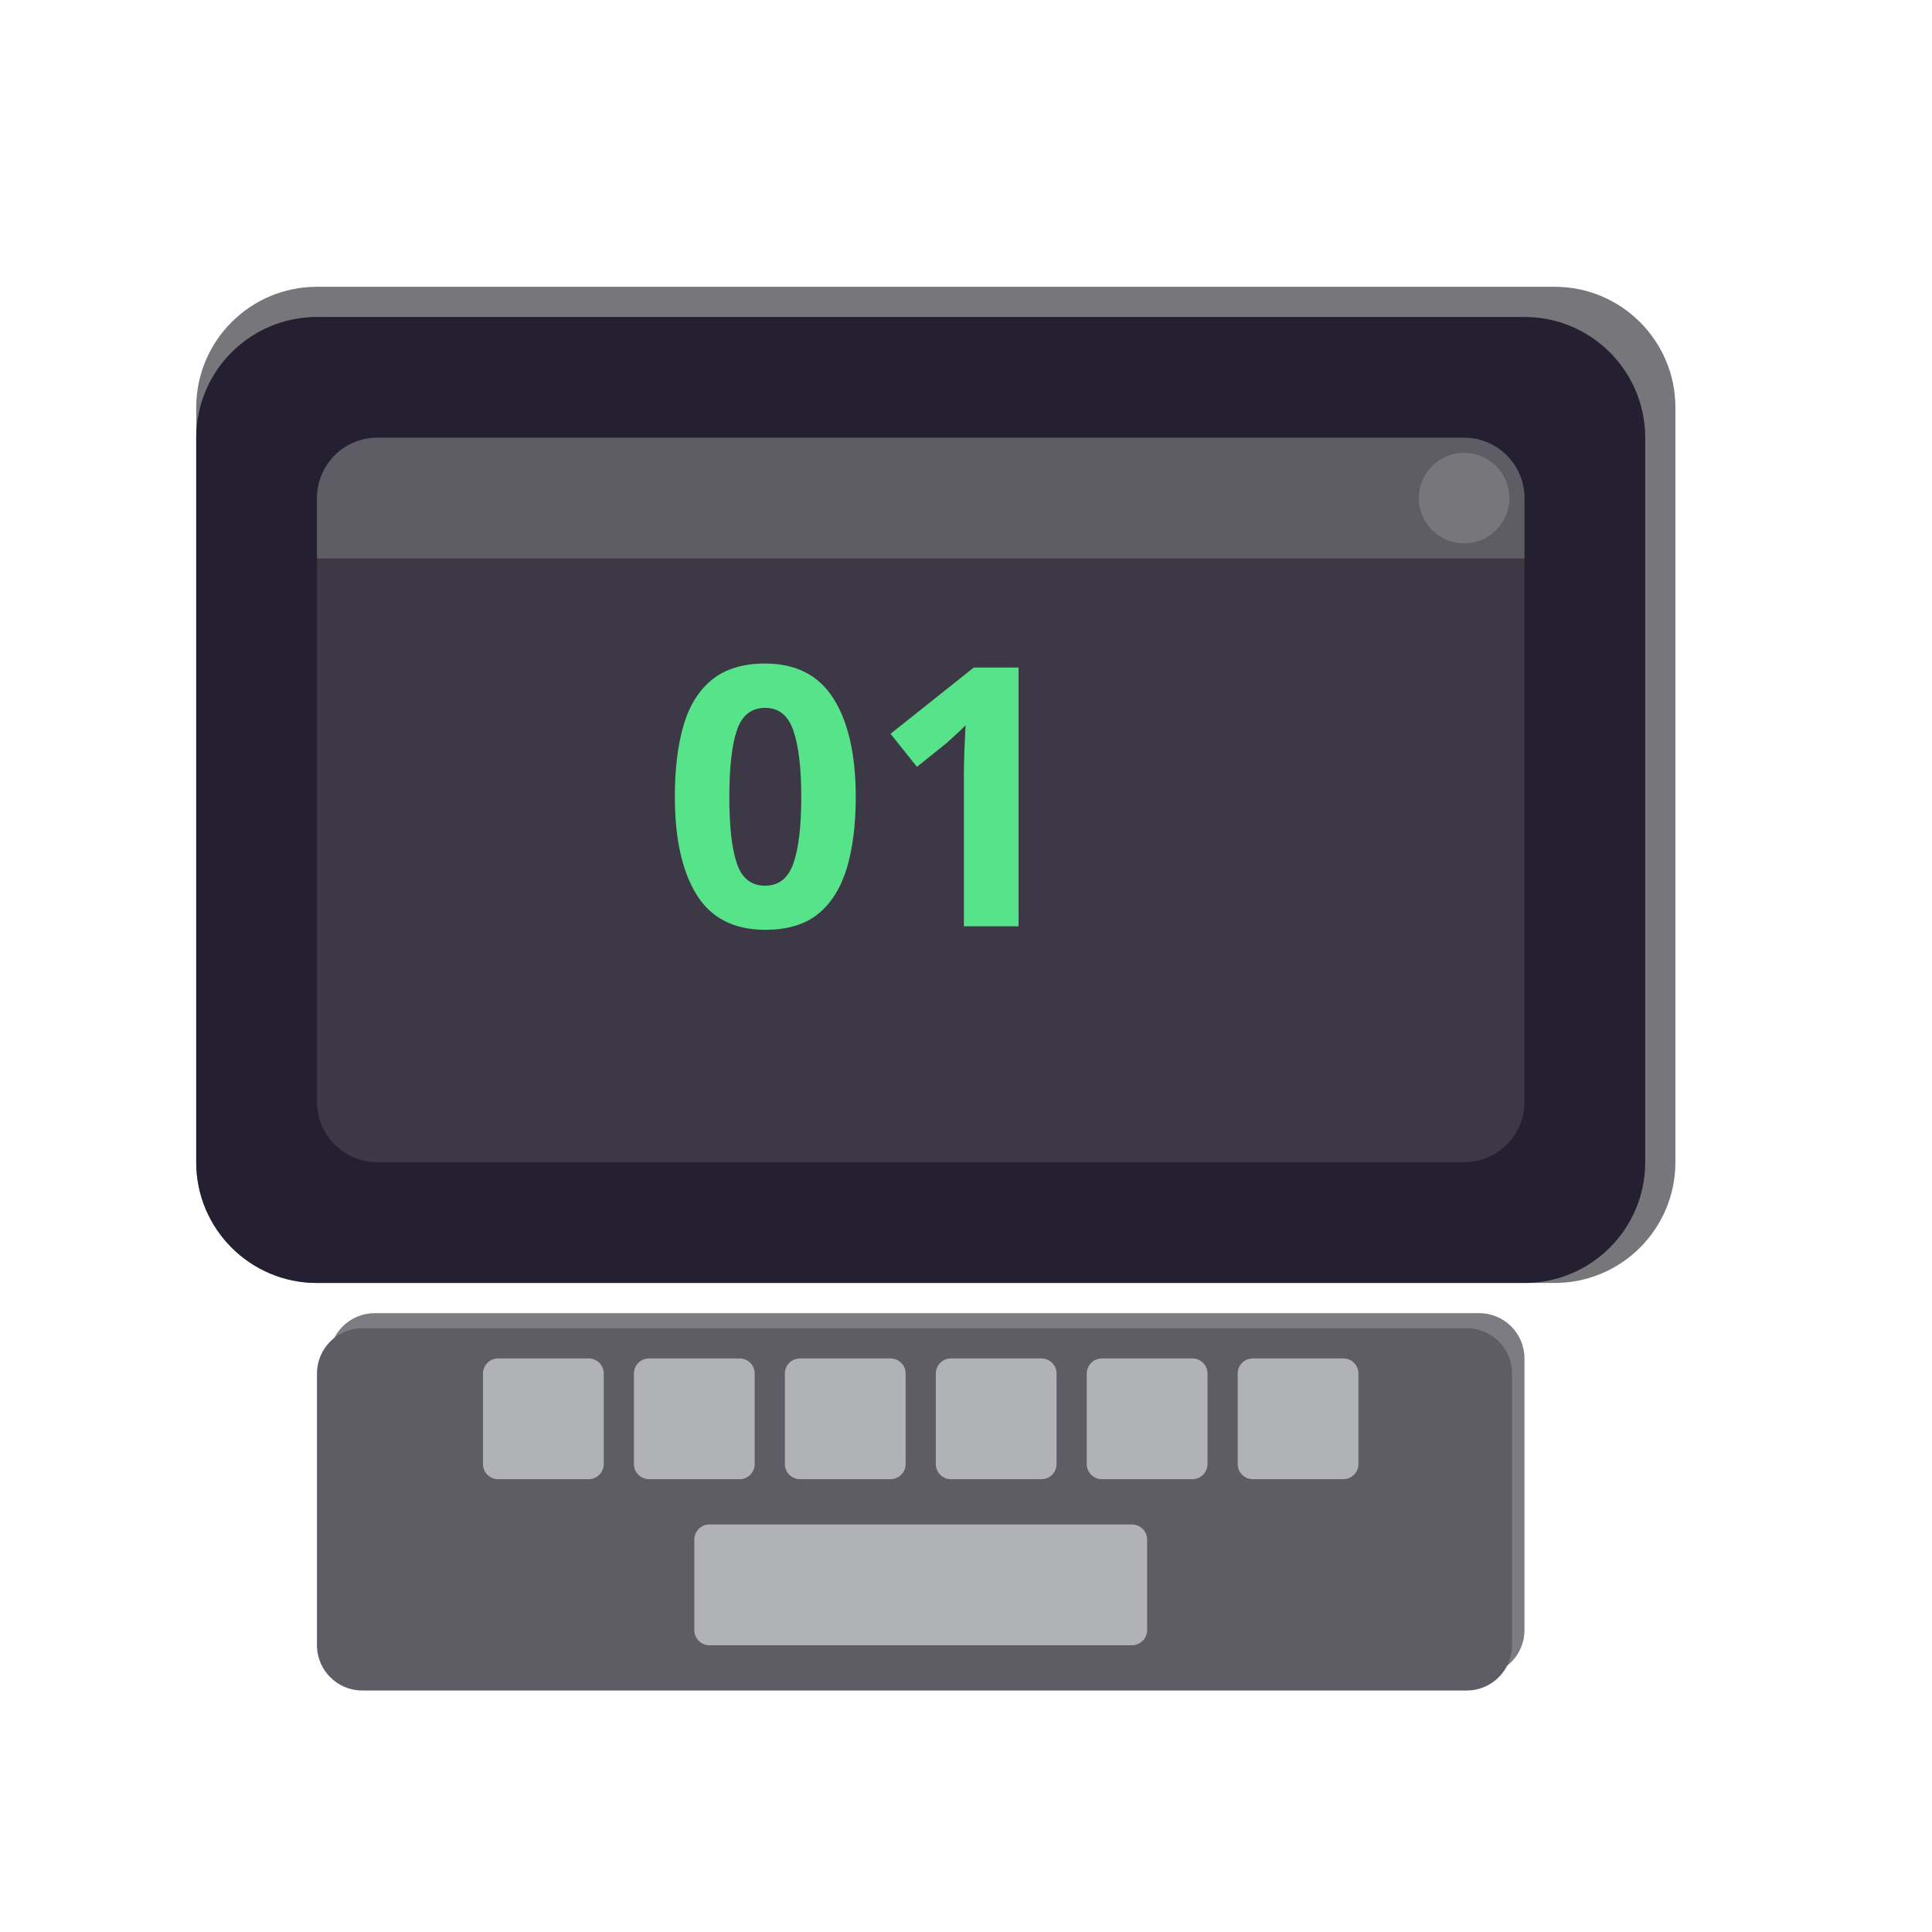
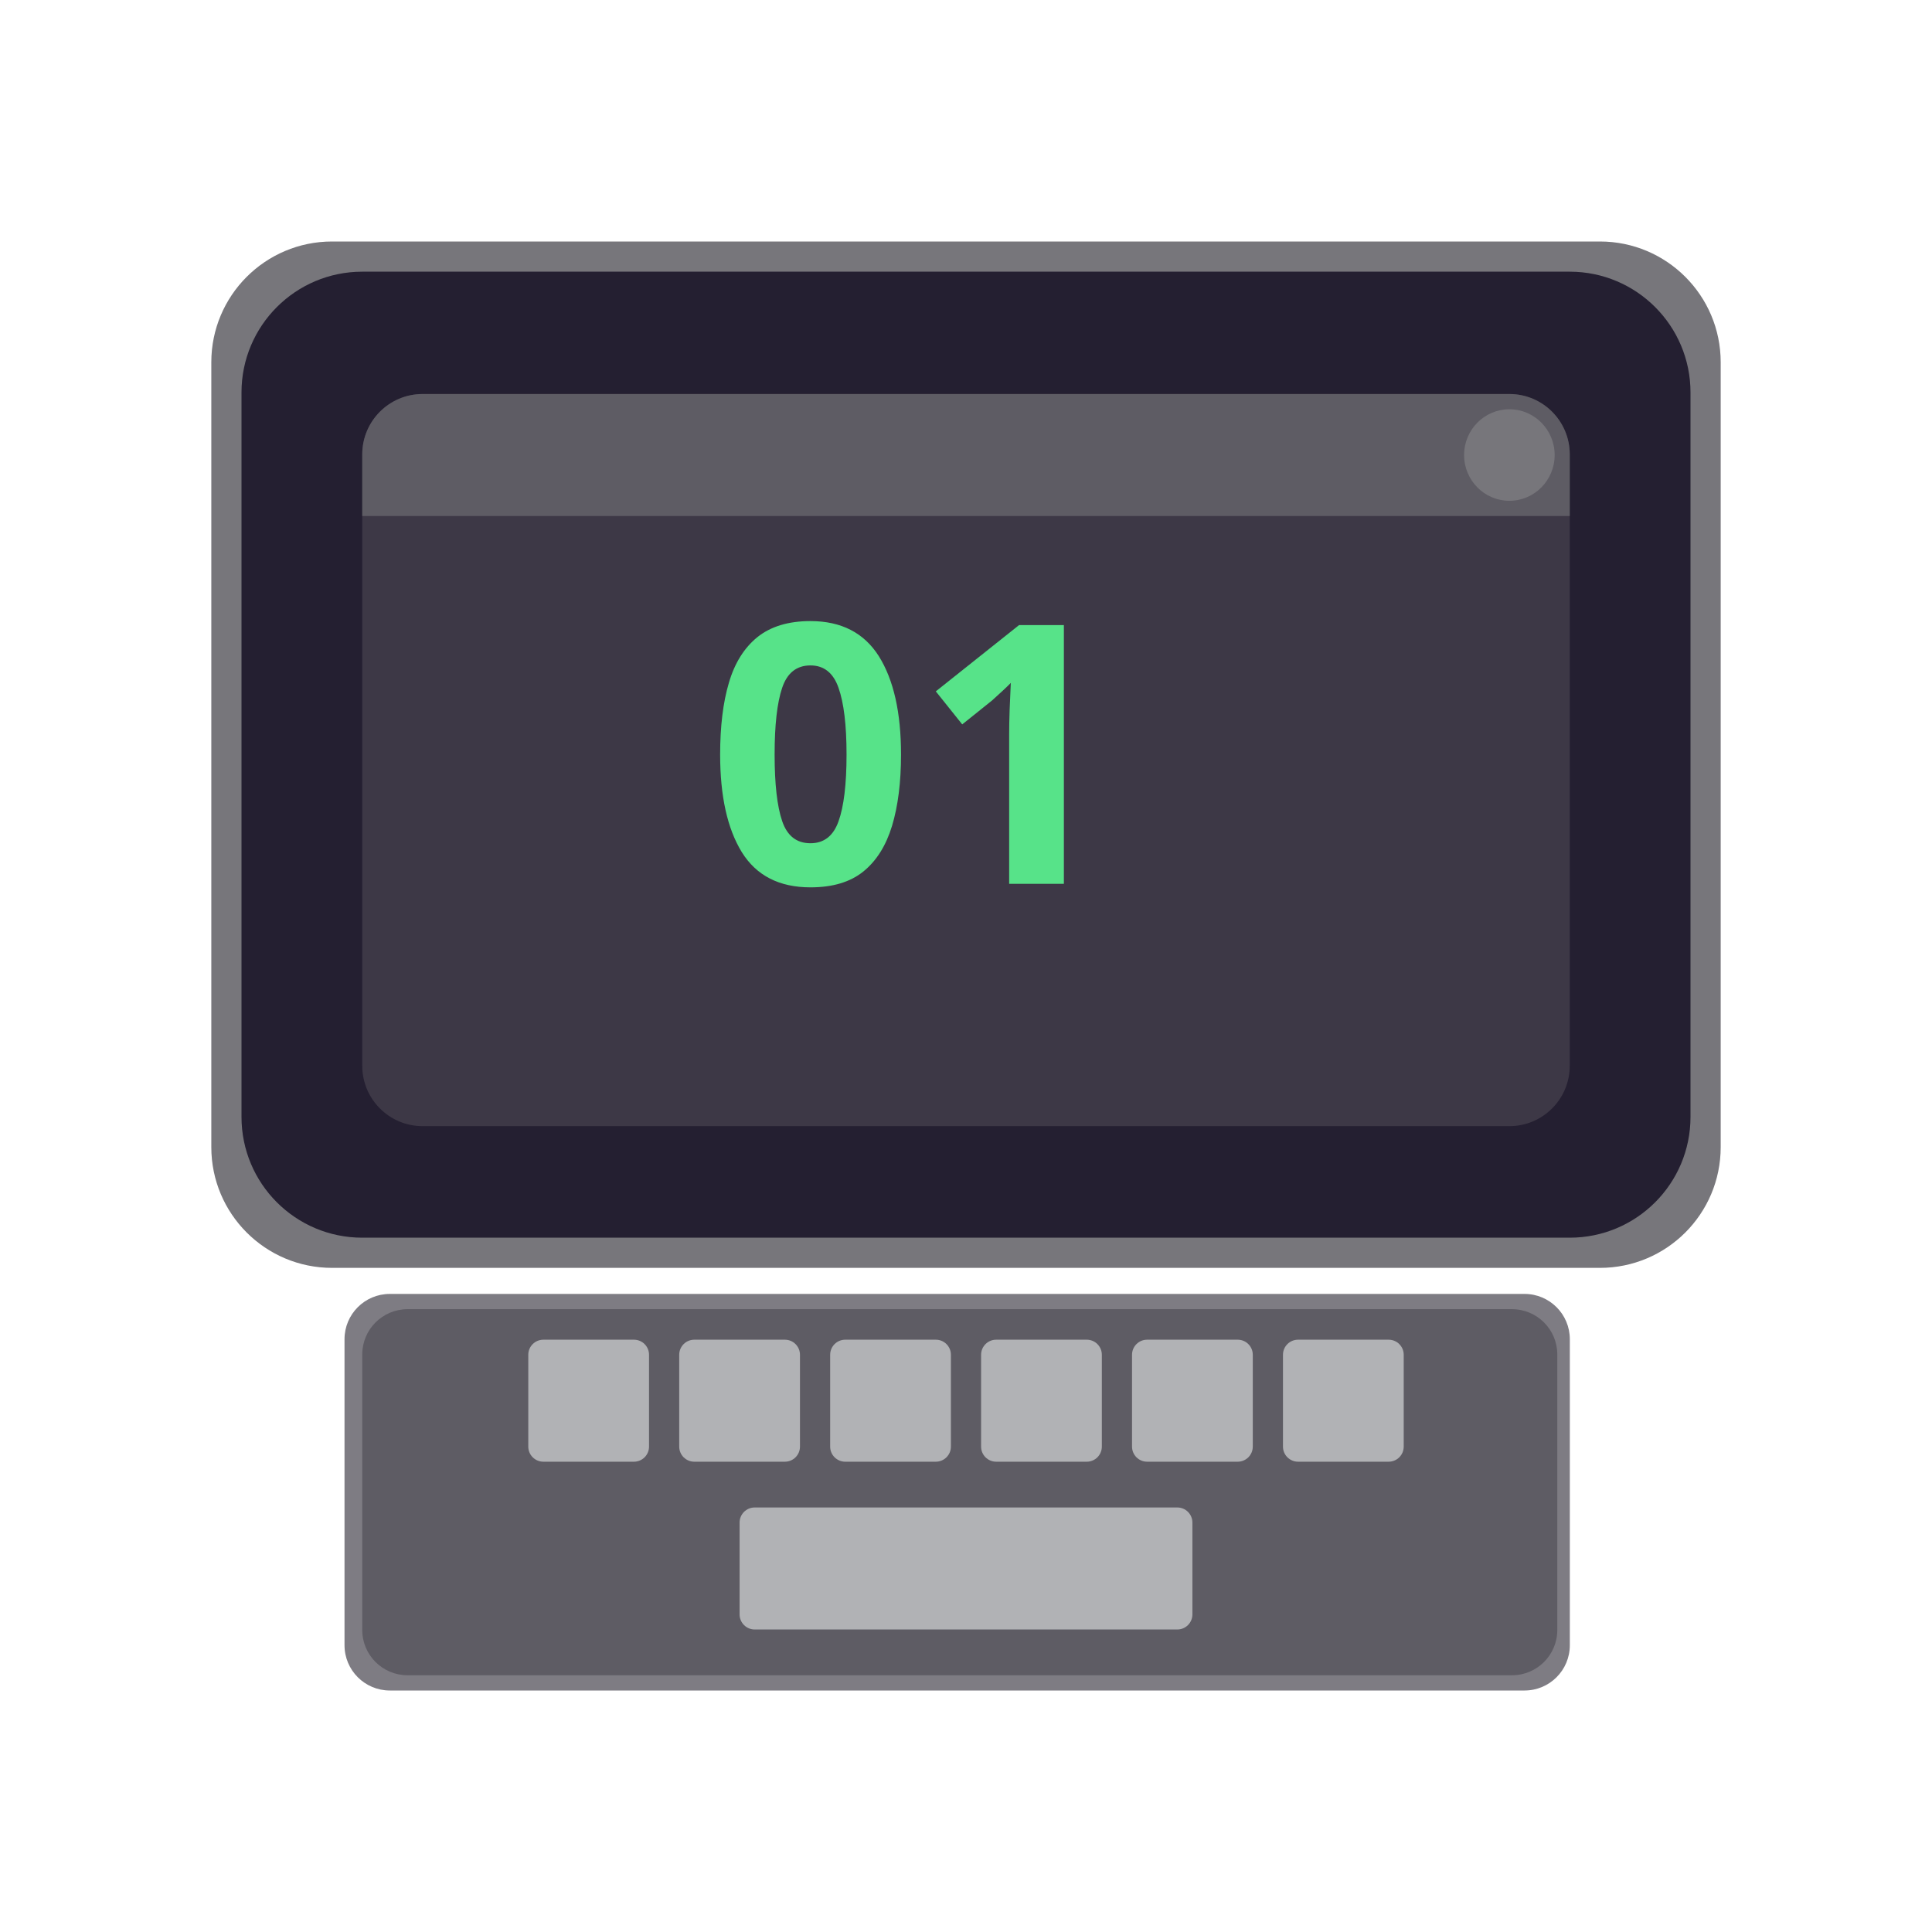
<svg xmlns="http://www.w3.org/2000/svg" width="128" height="128" id="screenshot-1fce3b06-9cae-80eb-8005-773eb6862d3d" fill="none" version="1.1">
  <style>/* latin-ext */
@font-face {
  font-family: 'Cantarell';
  font-style: normal;
  font-weight: 700;
  font-display: block;
  src: url(https://design.penpot.app/internal/gfonts/font/cantarell/v17/B50IF7ZDq37KMUvlO01xN4d-HY6fFY8.woff2) format('woff2');
  unicode-range: U+0100-02BA, U+02BD-02C5, U+02C7-02CC, U+02CE-02D7, U+02DD-02FF, U+0304, U+0308, U+0329, U+1D00-1DBF, U+1E00-1E9F, U+1EF2-1EFF, U+2020, U+20A0-20AB, U+20AD-20C0, U+2113, U+2C60-2C7F, U+A720-A7FF;
}
/* latin */
@font-face {
  font-family: 'Cantarell';
  font-style: normal;
  font-weight: 700;
  font-display: block;
  src: url(https://design.penpot.app/internal/gfonts/font/cantarell/v17/B50IF7ZDq37KMUvlO01xN4d-E46f.woff2) format('woff2');
  unicode-range: U+0000-00FF, U+0131, U+0152-0153, U+02BB-02BC, U+02C6, U+02DA, U+02DC, U+0304, U+0308, U+0329, U+2000-206F, U+20AC, U+2122, U+2191, U+2193, U+2212, U+2215, U+FEFF, U+FFFD;
}</style>
  <g id="shape-1fce3b06-9cae-80eb-8005-773eb6862d3d">
    <defs>
      <clipPath id="frame-clip-1fce3b06-9cae-80eb-8005-773eb6862d3d-render-1" class="frame-clip frame-clip-def">
        <rect rx="0" ry="0" width="128" height="128" transform="matrix(1, 0, 0, 1, 0, 0)" />
      </clipPath>
    </defs>
    <g clip-path="url(#frame-clip-1fce3b06-9cae-80eb-8005-773eb6862d3d-render-1)">
      <g class="fills" id="fills-1fce3b06-9cae-80eb-8005-773eb6862d3d">
        <rect rx="0" ry="0" width="128" height="128" transform="matrix(1, 0, 0, 1, 0, 0)" class="frame-background" />
      </g>
      <g class="frame-children">
-         <g id="shape-1fce3b06-9cae-80eb-8005-774324446c7c">
-           <g id="shape-1fce3b06-9cae-80eb-8005-77432df79428">
-             <rect rx="8" ry="8" x="13" y="19" transform="matrix(1, 0, 0, 1, 0, 0)" width="98" height="66" style="fill: rgb(119, 118, 123); fill-opacity: 1;" class="fills" id="fills-1fce3b06-9cae-80eb-8005-77432df79428" />
+         <g id="shape-1fce3b06-9cae-80eb-8005-77ca1f2a460b">
+           <g id="shape-1fce3b06-9cae-80eb-8005-774324446c7c">
+             <g id="shape-1fce3b06-9cae-80eb-8005-77432df79428">
+               <rect rx="8" ry="8" x="14" y="16" transform="matrix(1, 0, 0, 1, 0, 0)" width="100" height="68" style="fill: rgb(119, 118, 123); fill-opacity: 1;" class="fills" id="fills-1fce3b06-9cae-80eb-8005-77432df79428" />
+             </g>
+             <g id="shape-1fce3b06-9cae-80eb-8005-773f3115d92f">
+               <rect rx="8" ry="8" x="16" y="18" transform="matrix(1, 0, 0, 1, 0, 0)" width="96" height="64" style="fill: rgb(36, 31, 49); fill-opacity: 1;" class="fills" id="fills-1fce3b06-9cae-80eb-8005-773f3115d92f" />
+             </g>
          </g>
-           <g id="shape-1fce3b06-9cae-80eb-8005-773f3115d92f">
-             <rect rx="8" ry="8" x="13" y="21" transform="matrix(1, 0, 0, 1, 0, 0)" width="96" height="64" style="fill: rgb(36, 31, 49); fill-opacity: 1;" class="fills" id="fills-1fce3b06-9cae-80eb-8005-773f3115d92f" />
+           <g id="shape-1fce3b06-9cae-80eb-8005-77440526d9bb">
+             <g id="shape-1fce3b06-9cae-80eb-8005-77423c82e17f">
+               <rect rx="4" ry="4" x="24" y="26.105" transform="matrix(1, 0, 0, 1, 0, 0)" width="80" height="48.505" style="fill: rgb(61, 56, 70); fill-opacity: 1;" class="fills" id="fills-1fce3b06-9cae-80eb-8005-77423c82e17f" />
+             </g>
+             <g transform="matrix(1, 0, 0, 1, 0, 0)" class="text-container" id="shape-1fce3b06-9cae-80eb-8005-77418af61070">
+               <defs>
+                 <pattern patternUnits="userSpaceOnUse" x="32" y="34.189" width="34.304" height="34" id="fill-0-render-8-0">
+                   <rect width="34.304" height="34" style="fill: rgb(87, 227, 137); fill-opacity: 1;" />
+                 </pattern>
+               </defs>
+               <text x="46.853" y="65.587" dominant-baseline="ideographic" textLength="34.304" lengthAdjust="spacingAndGlyphs" style="text-transform: none; font-family: Cantarell; letter-spacing: normal; font-style: normal; font-weight: 700; white-space: pre; font-size: 24px; text-decoration: rgb(87, 227, 137); direction: ltr; fill: rgb(87, 227, 137); fill-opacity: 1;" class="fills" id="fills-1fce3b06-9cae-80eb-8005-77418af61070">01</text>
+             </g>
+             <g id="shape-1fce3b06-9cae-80eb-8005-7743f8804544">
+               <path d="M28,26.105 h72 a4,4 0 0 1 4,4 v4.084 a0,0 0 0 1 0,0 h-80 a0,0 0 0 1 0,0 v-4.084 a4,4 0 0 1 4,-4 z" transform="matrix(1, 0, 0, 1, 0, 0)" style="fill: rgb(94, 92, 100); fill-opacity: 1;" class="fills" id="fills-1fce3b06-9cae-80eb-8005-7743f8804544" />
+             </g>
+             <g id="shape-1fce3b06-9cae-80eb-8005-77427bc2d81f">
+               <ellipse cx="100" cy="30.147" rx="3" ry="3.032" transform="matrix(1, 0, 0, 1, 0, 0)" style="fill: rgb(119, 118, 123); fill-opacity: 1;" class="fills" id="fills-1fce3b06-9cae-80eb-8005-77427bc2d81f" />
+             </g>
          </g>
-         </g>
-         <g id="shape-1fce3b06-9cae-80eb-8005-77440526d9bb">
-           <g id="shape-1fce3b06-9cae-80eb-8005-77423c82e17f">
-             <rect rx="4" ry="4" x="21" y="29" transform="matrix(1, 0, 0, 1, 0, 0)" width="80" height="48" style="fill: rgb(61, 56, 70); fill-opacity: 1;" class="fills" id="fills-1fce3b06-9cae-80eb-8005-77423c82e17f" />
-           </g>
-           <g transform="matrix(1, 0, 0, 1, 0, 0)" class="text-container" id="shape-1fce3b06-9cae-80eb-8005-77418af61070">
-             <defs>
-               <pattern patternUnits="userSpaceOnUse" x="29" y="37" width="34.304" height="34" id="fill-0-render-7-0">
-                 <rect width="34.304" height="34" style="fill: rgb(87, 227, 137); fill-opacity: 1;" />
-               </pattern>
-             </defs>
-             <text x="43.853" y="68.398" dominant-baseline="ideographic" textLength="34.304" lengthAdjust="spacingAndGlyphs" style="text-transform: none; font-family: Cantarell; letter-spacing: normal; font-style: normal; font-weight: 700; white-space: pre; font-size: 24px; text-decoration: rgb(87, 227, 137); direction: ltr; fill: rgb(87, 227, 137); fill-opacity: 1;" class="fills" id="fills-1fce3b06-9cae-80eb-8005-77418af61070">01</text>
-           </g>
-           <g id="shape-1fce3b06-9cae-80eb-8005-7743f8804544">
-             <path d="M25,29 h72 a4,4 0 0 1 4,4 v4 a0,0 0 0 1 0,0 h-80 a0,0 0 0 1 0,0 v-4 a4,4 0 0 1 4,-4 z" transform="matrix(1, 0, 0, 1, 0, 0)" style="fill: rgb(94, 92, 100); fill-opacity: 1;" class="fills" id="fills-1fce3b06-9cae-80eb-8005-7743f8804544" />
-           </g>
-           <g id="shape-1fce3b06-9cae-80eb-8005-77427bc2d81f">
-             <ellipse cx="97" cy="33" rx="3" ry="3" transform="matrix(1, 0, 0, 1, 0, 0)" style="fill: rgb(119, 118, 123); fill-opacity: 1;" class="fills" id="fills-1fce3b06-9cae-80eb-8005-77427bc2d81f" />
-           </g>
-         </g>
-         <g id="shape-1fce3b06-9cae-80eb-8005-7742ecd0849c">
-           <g id="shape-1fce3b06-9cae-80eb-8005-7742cd1e171e">
-             <rect rx="3" ry="3" x="21.825" y="87" transform="matrix(1, 0, 0, 1, 0, 0)" width="79.175" height="24" style="fill: rgb(94, 92, 100); fill-opacity: 0.8;" class="fills" id="fills-1fce3b06-9cae-80eb-8005-7742cd1e171e" />
-           </g>
-           <g id="shape-1fce3b06-9cae-80eb-8005-7742a52373d3">
-             <rect rx="3" ry="3" x="21" y="88" transform="matrix(1, 0, 0, 1, 0, 0)" width="79.175" height="24" style="fill: rgb(94, 92, 100); fill-opacity: 1;" class="fills" id="fills-1fce3b06-9cae-80eb-8005-7742a52373d3" />
-           </g>
-           <g id="shape-1fce3b06-9cae-80eb-8005-774513b580be">
-             <g id="shape-1fce3b06-9cae-80eb-8005-774545d937d3">
-               <rect rx="1" ry="1" x="46" y="101" transform="matrix(1, 0, 0, 1, 0, 0)" width="30" height="8" style="fill: rgb(177, 178, 181); fill-opacity: 1;" class="fills" id="fills-1fce3b06-9cae-80eb-8005-774545d937d3" />
+           <g id="shape-1fce3b06-9cae-80eb-8005-7742ecd0849c">
+             <g id="shape-1fce3b06-9cae-80eb-8005-7742cd1e171e">
+               <rect rx="3" ry="3" x="22.825" y="85.726" transform="matrix(1, 0, 0, 1, 0, 0)" width="81.18" height="26.274" style="fill: rgb(94, 92, 100); fill-opacity: 0.8;" class="fills" id="fills-1fce3b06-9cae-80eb-8005-7742cd1e171e" />
            </g>
-             <g id="shape-1fce3b06-9cae-80eb-8005-7744ecc2cd7e">
-               <rect rx="1" ry="1" x="32" y="90" transform="matrix(1, 0, 0, 1, 0, 0)" width="8" height="8" style="fill: rgb(177, 178, 181); fill-opacity: 1;" class="fills" id="fills-1fce3b06-9cae-80eb-8005-7744ecc2cd7e" />
+             <g id="shape-1fce3b06-9cae-80eb-8005-7742a52373d3">
+               <rect rx="3" ry="3" x="24" y="86.737" transform="matrix(1, 0, 0, 1, 0, 0)" width="79.175" height="24.253" style="fill: rgb(94, 92, 100); fill-opacity: 1;" class="fills" id="fills-1fce3b06-9cae-80eb-8005-7742a52373d3" />
            </g>
-             <g id="shape-1fce3b06-9cae-80eb-8005-774509a9f867">
-               <rect rx="1" ry="1" x="42" y="90" transform="matrix(1, 0, 0, 1, 0, 0)" width="8" height="8" style="fill: rgb(177, 178, 181); fill-opacity: 1;" class="fills" id="fills-1fce3b06-9cae-80eb-8005-774509a9f867" />
-             </g>
-             <g id="shape-1fce3b06-9cae-80eb-8005-77450d01403c">
-               <rect rx="1" ry="1" x="52" y="90" transform="matrix(1, 0, 0, 1, 0, 0)" width="8" height="8" style="fill: rgb(177, 178, 181); fill-opacity: 1;" class="fills" id="fills-1fce3b06-9cae-80eb-8005-77450d01403c" />
-             </g>
-             <g id="shape-1fce3b06-9cae-80eb-8005-77451e7b2843">
-               <rect rx="1" ry="1" x="62" y="90" transform="matrix(1, 0, 0, 1, 0, 0)" width="8" height="8" style="fill: rgb(177, 178, 181); fill-opacity: 1;" class="fills" id="fills-1fce3b06-9cae-80eb-8005-77451e7b2843" />
-             </g>
-             <g id="shape-1fce3b06-9cae-80eb-8005-77451e7b2844">
-               <rect rx="1" ry="1" x="72" y="90" transform="matrix(1, 0, 0, 1, 0, 0)" width="8" height="8" style="fill: rgb(177, 178, 181); fill-opacity: 1;" class="fills" id="fills-1fce3b06-9cae-80eb-8005-77451e7b2844" />
-             </g>
-             <g id="shape-1fce3b06-9cae-80eb-8005-77451e7b2845">
-               <rect rx="1" ry="1" x="82" y="90" transform="matrix(1, 0, 0, 1, 0, 0)" width="8" height="8" style="fill: rgb(177, 178, 181); fill-opacity: 1;" class="fills" id="fills-1fce3b06-9cae-80eb-8005-77451e7b2845" />
+             <g id="shape-1fce3b06-9cae-80eb-8005-774513b580be">
+               <g id="shape-1fce3b06-9cae-80eb-8005-774545d937d3">
+                 <rect rx="1" ry="1" x="49" y="99.874" transform="matrix(1, 0, 0, 1, 0, 0)" width="30" height="8.084" style="fill: rgb(177, 178, 181); fill-opacity: 1;" class="fills" id="fills-1fce3b06-9cae-80eb-8005-774545d937d3" />
+               </g>
+               <g id="shape-1fce3b06-9cae-80eb-8005-7744ecc2cd7e">
+                 <rect rx="1" ry="1" x="35" y="88.758" transform="matrix(1, 0, 0, 1, 0, 0)" width="8" height="8.084" style="fill: rgb(177, 178, 181); fill-opacity: 1;" class="fills" id="fills-1fce3b06-9cae-80eb-8005-7744ecc2cd7e" />
+               </g>
+               <g id="shape-1fce3b06-9cae-80eb-8005-774509a9f867">
+                 <rect rx="1" ry="1" x="45" y="88.758" transform="matrix(1, 0, 0, 1, 0, 0)" width="8" height="8.084" style="fill: rgb(177, 178, 181); fill-opacity: 1;" class="fills" id="fills-1fce3b06-9cae-80eb-8005-774509a9f867" />
+               </g>
+               <g id="shape-1fce3b06-9cae-80eb-8005-77450d01403c">
+                 <rect rx="1" ry="1" x="55" y="88.758" transform="matrix(1, 0, 0, 1, 0, 0)" width="8" height="8.084" style="fill: rgb(177, 178, 181); fill-opacity: 1;" class="fills" id="fills-1fce3b06-9cae-80eb-8005-77450d01403c" />
+               </g>
+               <g id="shape-1fce3b06-9cae-80eb-8005-77451e7b2843">
+                 <rect rx="1" ry="1" x="65" y="88.758" transform="matrix(1, 0, 0, 1, 0, 0)" width="8" height="8.084" style="fill: rgb(177, 178, 181); fill-opacity: 1;" class="fills" id="fills-1fce3b06-9cae-80eb-8005-77451e7b2843" />
+               </g>
+               <g id="shape-1fce3b06-9cae-80eb-8005-77451e7b2844">
+                 <rect rx="1" ry="1" x="75" y="88.758" transform="matrix(1, 0, 0, 1, 0, 0)" width="8" height="8.084" style="fill: rgb(177, 178, 181); fill-opacity: 1;" class="fills" id="fills-1fce3b06-9cae-80eb-8005-77451e7b2844" />
+               </g>
+               <g id="shape-1fce3b06-9cae-80eb-8005-77451e7b2845">
+                 <rect rx="1" ry="1" x="85" y="88.758" transform="matrix(1, 0, 0, 1, 0, 0)" width="8" height="8.084" style="fill: rgb(177, 178, 181); fill-opacity: 1;" class="fills" id="fills-1fce3b06-9cae-80eb-8005-77451e7b2845" />
+               </g>
            </g>
          </g>
        </g>
      </g>
    </g>
  </g>
</svg>
